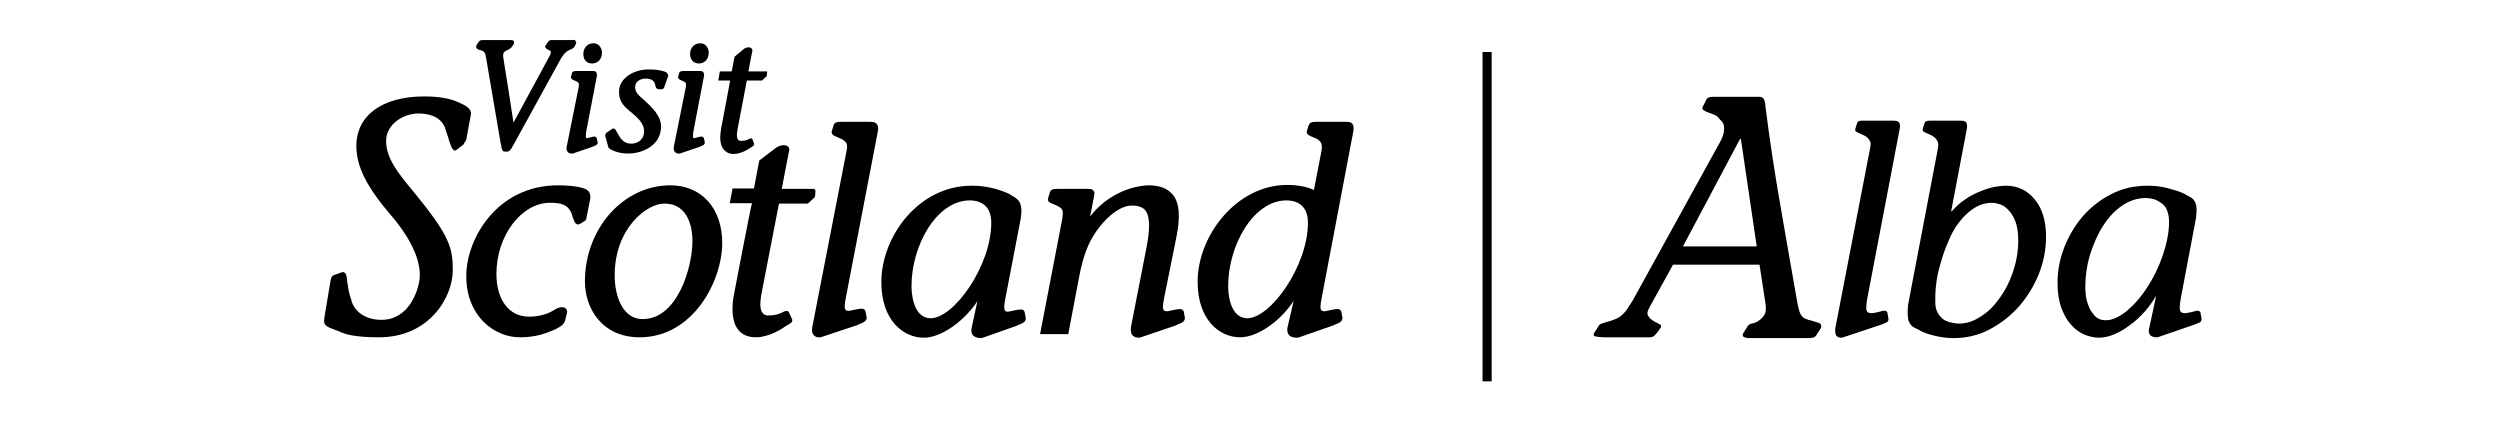
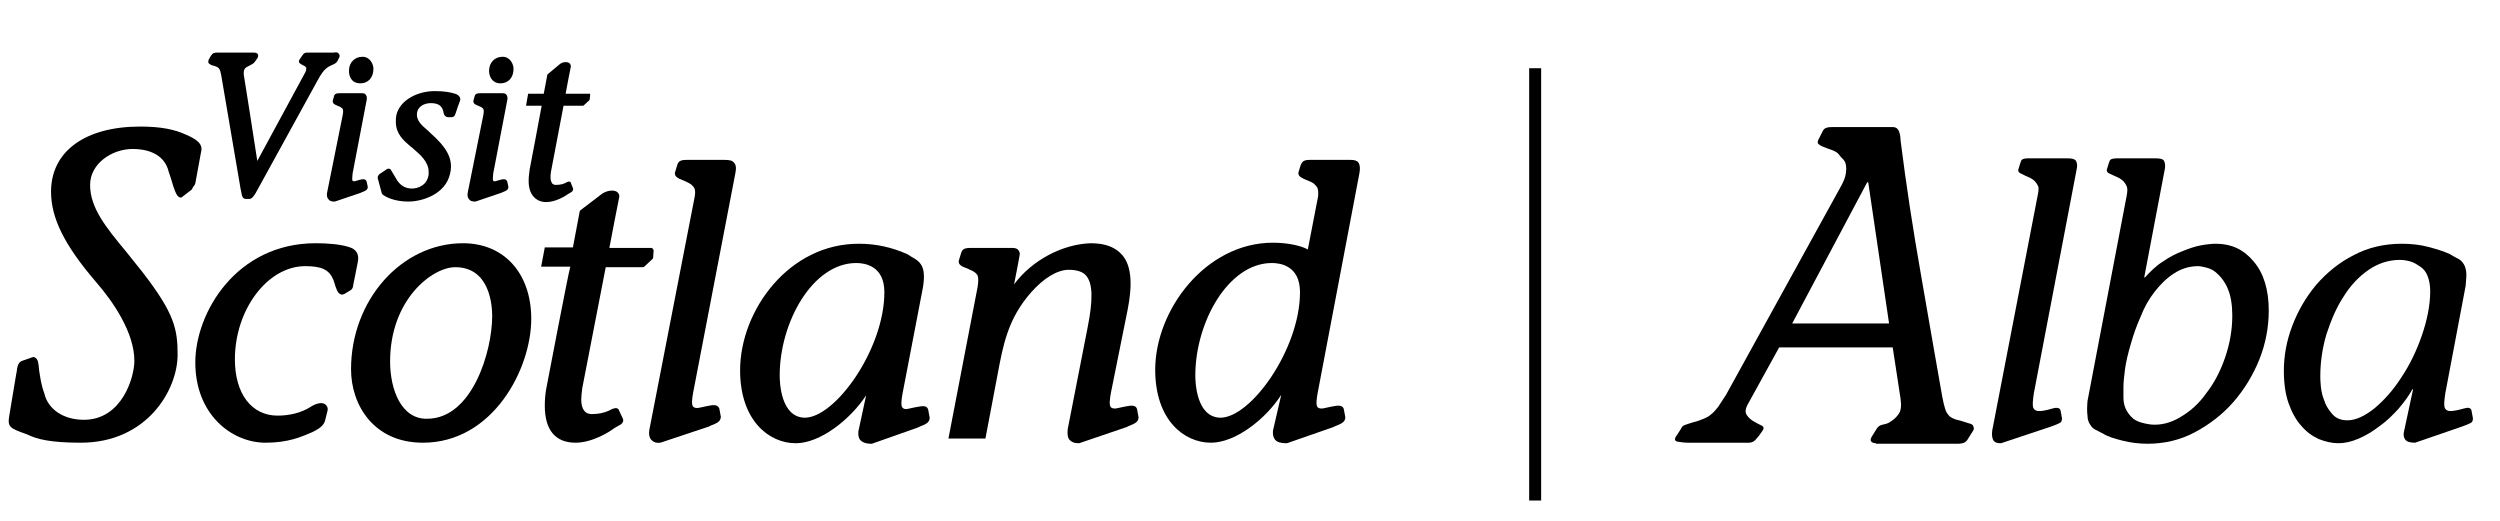
- <svg xmlns="http://www.w3.org/2000/svg" viewBox="0 0 630 110">
+ <svg xmlns="http://www.w3.org/2000/svg" viewBox="80 0 480 100">
  <g class="vs-logo vs-logo--scotland">
    <path d="M331.5,30.7c-1.2,0-1.5,0.3-1.8,1.1l-0.4,1.3c0,0.1,0,0.2,0,0.2c0,0.6,0.7,0.9,1.4,1.2c0.7,0.3,1.4,0.5,1.8,1             c0.3,0.3,0.6,0.6,0.6,1.5c0,0.3,0,0.7-0.1,1.1c0,0-1.5,7.7-1.9,9.8c-1.2-0.7-3.8-1.3-6.7-1.3c-12.9,0-22.6,12.9-22.6,24.4             c0,9.6,5.5,14,10.7,14c4.7,0,10.5-4.5,13.5-9.2c-0.4,1.8-1.5,6.5-1.5,6.5c-0.1,0.3-0.1,0.5-0.1,0.8c0,0.5,0.1,0.9,0.4,1.3             c0.4,0.5,1.1,0.7,2.2,0.7l0.1,0L336,82c0,0,0.4-0.2,0.4-0.2c1-0.4,1.9-0.7,1.9-1.7c0,0-0.3-1.6-0.3-1.6c-0.3-0.9-1.4-0.6-2.5-0.4             l-1.4,0.3c-0.5,0.1-0.9,0-1.1-0.2c-0.4-0.4-0.2-1.7,0-2.8l8-42.1c0.2-1,0.1-1.7-0.2-2.1c-0.3-0.4-0.8-0.5-1.5-0.5H331.5 M309.5,72.1             c0-10.2,6.3-21.6,14.7-21.6c1.6,0,5.4,0.5,5.4,5.6c0,10.9-9.4,24.1-15.3,24.1C309.7,80.1,309.5,73.4,309.5,72.1" />
    <path d="M274.7,54.6c0.3-1.4,1-5.2,1-5.2c0-0.2,0.1-0.4,0.1-0.6c0-0.3-0.1-0.6-0.3-0.8c-0.3-0.4-0.9-0.4-1.3-0.4h-7.9             c-1.2,0-1.6,0.3-1.8,1.1c0,0-0.4,1.3-0.4,1.3c-0.2,0.8,0.6,1.2,1.5,1.5c0.6,0.3,1.3,0.5,1.8,1c0.3,0.3,0.6,0.6,0.3,2.6l-5.6,29.1             h7.1l2.3-12.1c1.1-5.9,2-10.9,6.5-16c2.4-2.7,5-4.3,7.2-4.3c1.6,0,2.8,0.4,3.4,1.2c1.2,1.5,1.3,4.5,0.2,10L285,82.4             c-0.1,1,0,1.7,0.4,2.1c0.4,0.4,0.9,0.6,1.7,0.6l0.1,0l9.1-3.1c0,0,0.4-0.2,0.4-0.2c1-0.4,1.9-0.7,1.9-1.7c0,0-0.3-1.6-0.3-1.6             c-0.3-0.9-1.4-0.6-2.5-0.4l-1.4,0.3c-0.5,0.1-0.9,0-1.1-0.2c-0.4-0.4-0.2-1.7,0-2.8l3.2-15.9c1-5,0.7-8.5-1-10.5             c-1.3-1.5-3.2-2.3-6.1-2.3C283.9,46.9,278.1,50,274.7,54.6" />
    <path d="M222.1,71.1c0,9.6,5.5,14,10.7,14c4.7,0,10.5-4.6,13.5-9.2c-0.4,1.8-1.4,6.5-1.4,6.5c-0.1,0.3-0.1,0.6-0.1,0.9             c0,0.4,0.1,0.8,0.3,1.1c0.4,0.5,1.1,0.8,2.2,0.8l0.1,0l8.8-3.1l0.4-0.2c1-0.4,1.9-0.7,1.9-1.7c0,0-0.3-1.6-0.3-1.6             c-0.3-0.9-1.3-0.6-2.5-0.4l-1.4,0.3c-0.5,0.1-0.8,0-1-0.2c-0.4-0.4-0.2-1.7,0-2.8l3.9-20.3c0.7-4.2-0.6-5-2.2-5.9l-0.8-0.5             c-2.9-1.3-6-2-9.2-2C231.5,46.7,222.1,59.6,222.1,71.1 M229.7,72.1c0-10.2,6.3-21.6,14.7-21.6c1.6,0,5.4,0.5,5.4,5.6             c0,10.9-9.4,24.1-15.3,24.1C229.9,80.1,229.7,73.4,229.7,72.1" />
    <path d="M219.1,30.7h-7.3c-1.2,0-1.6,0.3-1.8,1.1c0,0-0.4,1.3-0.4,1.3c-0.2,0.8,0.7,1.2,1.5,1.5c0.6,0.3,1.3,0.5,1.8,1             c0.4,0.4,0.8,0.8,0.4,2.6c0,0-8.6,44.2-8.6,44.2c-0.2,1,0,1.7,0.4,2.1c0.4,0.4,0.9,0.6,1.6,0.5l0.1,0l9.3-3.1c0,0,0.4-0.2,0.4-0.2             c1-0.4,1.9-0.7,1.9-1.7c0,0-0.3-1.6-0.3-1.6c-0.4-0.9-1.4-0.6-2.5-0.4l-1.4,0.3c-0.5,0.1-0.9,0-1.1-0.2c-0.4-0.4-0.2-1.7,0-2.8             l8.1-42.1c0.2-1,0.1-1.6-0.3-2C220.6,30.8,220,30.7,219.1,30.7" />
    <path d="M195.6,37.2l-4.2,3.2l-0.1,0.2c0,0-1.2,6.4-1.3,6.9h-5.4l-0.7,3.7h5.6C189.2,52,185,74,185,74             c-0.3,1.4-0.4,2.7-0.4,3.9c0,2.3,0.5,4.1,1.5,5.3c1,1.2,2.5,1.8,4.4,1.8c3.3,0,6.7-2.2,7.3-2.7c0,0,1-0.6,1-0.6             c0.3-0.1,1.1-0.6,0.8-1.3c0,0-0.8-1.7-0.8-1.7c0-0.1-0.1-0.2-0.3-0.3c-0.3-0.1-0.6,0-0.9,0.1c-0.9,0.5-2.1,1-4,1             c-0.6,0-1.1-0.2-1.4-0.6c-0.4-0.5-0.6-1.2-0.6-2.2c0-0.6,0.1-1.4,0.2-2.2c0,0,4-20.7,4.5-23.2h7.2l0.2-0.1l1.6-1.5l0.1-0.2l0.1-1.5             l-0.3-0.4H197c0.1-0.7,1.9-9.8,1.9-9.8c0-0.1,0-0.1,0-0.2c0-0.3-0.2-0.6-0.5-0.8C197.7,36.4,196.5,36.6,195.6,37.2" />
    <path d="M147.4,70.9c0,6.8,4.3,14.1,13.8,14.1c13.4,0,20.8-14.1,20.8-23.8c0-8.7-5.2-14.5-13.1-14.5             C157.1,46.7,147.4,57.6,147.4,70.9 M154.9,69.4c0-11.9,8.1-18.1,12.5-18.1c6.6,0,7.1,7.2,7.1,9.4c0,6.7-3.8,19.7-12.5,19.7             C157.1,80.5,154.9,74.9,154.9,69.4" />
    <path d="M117.5,69.6c0,10,7,15.4,13.5,15.4c4.3,0,6.8-1.1,8.9-2l0.2-0.1c1.6-0.8,2.2-1.4,2.4-2.5c0,0,0.4-1.6,0.4-1.6             c0.1-0.5-0.1-0.9-0.5-1.2c-0.6-0.4-1.7-0.2-2.9,0.6c-1.6,1-3.8,1.6-6.2,1.6c-5,0-8.2-4.2-8.2-10.8c0-9.6,6.3-17.9,13.5-17.9             c3.2,0,4.6,0.7,5.4,2.6l0.2,0.6c0.3,1,0.6,2,1.2,2.2c0.2,0.1,0.4,0.1,0.8-0.1c0,0,0.8-0.5,0.8-0.5c0.7-0.3,0.8-0.8,0.8-1.1             c0,0.1,0.9-4.5,0.9-4.5c0.3-1.5-0.3-2.5-1.8-2.9c-1.6-0.5-3.9-0.7-6.3-0.7C125.4,46.7,117.5,60,117.5,69.6" />
    <path d="M89.8,36.8c0,5.1,2.6,10.3,8.6,17.3c3.4,3.9,7.4,9.8,7.4,15.2c0,3-2.3,11.3-9.7,11.3c-3.9,0-6.9-2-7.6-5.1             c-0.6-1.6-0.8-3.2-1-4.5c-0.1-1.3-0.2-2-0.7-2.3c-0.1-0.1-0.3-0.2-0.6-0.1c0,0-2,0.7-2,0.7c-0.8,0.3-0.9,1.3-1,2.1l-0.1,0.5             l-1.3,7.8c-0.4,2.3,0,2.5,3.4,3.7C87,84.3,89.6,85,95.5,85c12.7,0,18.6-10.1,18.6-16.9c0-4.9-0.6-7.9-6.7-15.8l-3.2-4             c-3.9-4.7-6.9-8.4-6.9-12.8c0-4.1,4.2-6.9,8.2-6.9c2.2,0,6,0.6,6.9,4.4c0,0,0.4,1.2,0.4,1.2c0.7,2.4,1.1,3.5,1.7,3.7             c0.2,0.1,0.4,0,0.5-0.1l1.8-1.4l0.1-0.1L117,36c0.2-0.2,0.4-0.5,0.5-0.8c0,0,1.1-6,1.1-6c0.5-1.7-1.2-2.6-2.8-3.3             c-2.3-1.1-5.1-1.6-8.9-1.6C96.3,24.3,89.8,29.1,89.8,36.8" />
  </g>
  <g class="vs-logo-visit">
    <path d="M147,13.6c0-1.6,1.1-2.7,2.6-2.7c1.5,0,2.1,1.5,2.1,2.3c0,1.8-1.1,2.8-2.5,2.8C147.5,16,147,14.7,147,13.6" />
    <path d="M173.9,13.6c0-1.6,1.1-2.7,2.6-2.7c1.5,0,2.1,1.5,2.1,2.3c0,1.8-1.1,2.8-2.5,2.8             C174.5,16,173.9,14.7,173.9,13.6" />
    <path d="M144.1,10.1l-0.2,0h-5c-0.5,0-0.7,0.3-0.8,0.5l-0.1,0.1c0,0-0.4,0.6-0.4,0.6c-0.1,0.1-0.2,0.3-0.2,0.4             c0,0.1,0,0.1,0,0.2c0.1,0.3,0.4,0.4,0.7,0.6c0.3,0.1,0.6,0.3,0.7,0.5c0,0.1,0,0.1,0,0.2c0,0.2-0.1,0.6-0.3,0.9             c0,0-7.3,13.5-9.1,16.8c-0.2-1.5-2.6-16.6-2.6-16.6c0-0.1,0-0.3,0-0.4c0-0.8,0.5-1,1.1-1.3c0.4-0.2,0.8-0.4,1-0.7             c0,0,0.5-0.7,0.5-0.7c0.2-0.3,0.2-0.6,0.1-0.8c-0.1-0.2-0.4-0.3-0.8-0.3h-6.9c-0.6,0-0.9,0-1.3,0.6l-0.4,0.7             c-0.1,0.2-0.1,0.3-0.1,0.4c0,0.1,0,0.1,0,0.2c0.1,0.3,0.5,0.4,0.6,0.5c1.5,0.4,1.6,0.5,1.9,2.1l3.7,21.7l0.1,0.4             c0.1,0.7,0.2,1.5,0.9,1.5h0.7c0.4,0,0.9-0.5,1.5-1.7l11.6-21.1c0.5-0.9,1.1-2,2.1-2.6l0.6-0.3c0.5-0.2,0.9-0.4,1.1-0.8             c0,0,0.3-0.6,0.3-0.6c0.1-0.1,0.1-0.3,0.1-0.4c0-0.1,0-0.2-0.1-0.3C144.9,10,144.5,10,144.1,10.1" />
    <path d="M149.5,17.9h-4.3c-0.6,0-1,0.1-1.1,0.7c0,0-0.2,0.7-0.2,0.7c-0.1,0.6,0.4,0.8,0.9,1c0.3,0.1,0.7,0.3,0.9,0.5             c0.1,0.1,0.3,0.3,0.1,1.3L142.8,37c-0.1,0.6,0,1,0.3,1.3c0.2,0.3,0.6,0.4,1.1,0.4l0.1,0l5-1.7c0,0,0.2-0.1,0.2-0.1             c0.5-0.2,1.2-0.4,1.1-1.1c0,0-0.2-0.9-0.2-0.9c-0.2-0.7-0.9-0.5-1.6-0.3l-0.7,0.2c-0.2,0-0.4,0-0.4-0.1c-0.1-0.1-0.1-0.6,0-1.4             l2.7-14.1c0.1-0.4,0-0.7-0.1-0.9C150.1,17.9,149.8,17.9,149.5,17.9" />
    <path d="M156.1,22.1c-0.1,0.5-0.1,0.9-0.1,1.3c0,2.3,1.5,3.6,2.8,4.7l0.4,0.3c0,0,0.2,0.2,0.2,0.2             c1.3,1.1,2.9,2.5,2.9,4.4c0,0.1,0,0.3,0,0.5c-0.3,2.2-2.2,2.7-3.2,2.7c-1.2,0-2.1-0.5-2.8-1.5c0,0-1.2-2-1.2-2c0,0-0.1-0.3-0.4-0.3             c-0.3-0.1-0.6,0.2-0.6,0.2c0,0-1.2,0.8-1.2,0.8c-0.5,0.4-0.4,0.9-0.3,1.1c0,0,0.7,2.6,0.7,2.6l0.1,0.2c0.6,0.5,2.3,1.4,5,1.4             c2.7,0,7.1-1.4,8-5.3c0.8-3.1-1-5.4-3.8-7.9l-0.3-0.3c-1.4-1.2-2.5-2.1-2.2-3.7c0.2-1,1.3-1.7,2.6-1.7c1.6,0,2.3,0.6,2.5,2             c0.1,0.4,0.4,0.7,0.9,0.7h0.6c0.6,0,0.7-0.5,0.9-1.1l0.3-0.9c0,0,0.4-1.1,0.4-1.1c0.1-0.2,0.1-0.5,0-0.7c-0.2-0.4-0.6-0.6-0.9-0.7             c-1-0.3-2.1-0.5-3.7-0.5C160.4,17.4,156.8,19.1,156.1,22.1" />
    <path d="M176.5,17.9h-4.3c-0.6,0-1,0.1-1.1,0.7c0,0-0.2,0.7-0.2,0.7c-0.1,0.6,0.4,0.8,0.9,1c0.3,0.1,0.7,0.3,0.9,0.5             c0.1,0.1,0.3,0.3,0.1,1.3L169.8,37c-0.1,0.6,0,1,0.3,1.3c0.2,0.3,0.6,0.4,1.1,0.4l0.1,0l5-1.7c0,0,0.2-0.1,0.2-0.1             c0.5-0.2,1.2-0.4,1.1-1.1c0,0-0.2-0.9-0.2-0.9c-0.2-0.7-0.9-0.5-1.6-0.3l-0.7,0.2c-0.2,0-0.4,0-0.4-0.1c-0.1-0.1-0.1-0.6,0-1.4             l2.7-14.1c0.1-0.4,0-0.7-0.1-0.9C177.1,17.9,176.7,17.9,176.5,17.9" />
    <path d="M187.5,12.3l-2.4,2c0,0-0.6,3.2-0.7,3.7c-0.4,0-3,0-3,0l-0.4,2.3c0,0,2.4,0,3,0c-0.1,0.7-2.3,12.2-2.3,12.2             c-0.1,0.8-0.2,1.5-0.2,2.2c0,1.3,0.3,2.3,0.9,3c0.6,0.7,1.4,1.1,2.5,1.1c1.8,0,3.7-1.2,4.1-1.5c0,0,0.5-0.3,0.5-0.3             c0.6-0.3,0.6-0.7,0.5-0.9c0,0-0.4-1-0.4-1c0-0.1-0.1-0.2-0.2-0.2c-0.2-0.1-0.4,0-0.6,0.1c-0.5,0.3-1.1,0.5-2.1,0.5             c-0.3,0-0.5-0.1-0.7-0.3c-0.1-0.2-0.3-0.5-0.3-1.1c0-0.3,0-0.7,0.1-1.2c0,0,2.3-12,2.4-12.6h3.8l1.2-1.1l0.1-0.8l0-0.4             c0,0-4.1,0-4.7,0c0.1-0.7,1-5.2,1-5.2c0,0,0-0.1,0-0.1c0-0.2-0.1-0.4-0.3-0.6C188.8,11.8,188,11.9,187.5,12.3" />
  </g>
  <g class="vs-logo-alba">
    <path d="M464.2,85.1c-0.7,0-1.2-0.1-1.5-0.6c-0.2-0.4-0.3-1-0.2-1.8l8.7-45c0.2-1,0.3-1.6,0.1-2             c-0.2-0.4-0.4-0.7-0.6-0.9c-0.3-0.3-0.6-0.5-1-0.7c-0.4-0.2-0.8-0.3-1.1-0.5c-0.3-0.1-0.6-0.3-0.8-0.4c-0.2-0.1-0.3-0.3-0.3-0.6             l0.4-1.3c0.1-0.3,0.2-0.6,0.4-0.7c0.2-0.1,0.5-0.2,1.1-0.2h7.5c0.9,0,1.4,0.1,1.7,0.5c0.2,0.4,0.3,0.9,0.1,1.7l-8.2,42.9             c-0.2,1.4-0.3,2.3-0.1,2.8c0.2,0.5,0.7,0.7,1.6,0.6c0.8-0.1,1.5-0.3,2.2-0.5c0.7-0.2,1.2-0.1,1.4,0.3l0.3,1.6c0,0.5-0.1,0.8-0.6,1             c-0.4,0.2-1,0.4-1.5,0.6L464.2,85.1z" />
    <path d="M488.3,37.7c0.2-1,0.2-1.6,0-2c-0.2-0.4-0.4-0.7-0.6-0.9c-0.3-0.3-0.6-0.5-1-0.7c-0.4-0.2-0.7-0.3-1.1-0.5             c-0.3-0.1-0.6-0.3-0.8-0.4c-0.2-0.1-0.3-0.3-0.3-0.6l0.4-1.3c0.1-0.3,0.2-0.6,0.4-0.7c0.2-0.1,0.6-0.2,1.1-0.2h7.4             c0.9,0,1.5,0.1,1.7,0.5c0.2,0.4,0.3,1,0.1,1.8l-3.9,20.5l0.1,0.1c1.1-1.2,2.2-2.3,3.5-3.1c1.3-0.9,2.5-1.5,3.8-2             c1.2-0.5,2.4-0.9,3.5-1.1c1.1-0.2,2.1-0.3,2.9-0.3c2.9,0,5.3,1.1,7.2,3.4c1.9,2.2,2.9,5.4,2.9,9.4c0,3.2-0.6,6.4-1.8,9.4             c-1.2,3-2.9,5.8-5,8.2c-2.1,2.4-4.6,4.3-7.4,5.8c-2.8,1.5-5.9,2.2-9.1,2.2c-1.6,0-3.2-0.2-4.8-0.6c-1.6-0.4-2.9-0.8-3.8-1.4             c-0.5-0.2-0.9-0.5-1.4-0.7c-0.4-0.2-0.8-0.6-1-1c-0.3-0.4-0.5-1-0.5-1.7c-0.1-0.7-0.1-1.6,0-2.8L488.3,37.7z M492.9,81.5             c1.9,0.2,3.9-0.3,5.7-1.4c1.9-1.1,3.6-2.6,5-4.6c1.5-1.9,2.7-4.2,3.6-6.8c0.9-2.6,1.4-5.3,1.4-8.1c0-2.1-0.3-3.8-0.8-5             c-0.5-1.3-1.2-2.2-1.9-2.9c-0.7-0.7-1.4-1.1-2.2-1.3c-0.7-0.2-1.3-0.3-1.6-0.3c-1.8,0-3.3,0.5-4.7,1.4c-1.4,0.9-2.6,2.1-3.7,3.5             s-2,3-2.7,4.8c-0.8,1.8-1.4,3.5-1.9,5.3c-0.5,1.7-0.9,3.3-1.1,4.8c-0.2,1.5-0.3,2.6-0.3,3.5v1.8c0,0.8,0.1,1.5,0.4,2.2             c0.3,0.7,0.8,1.4,1.5,2C490.4,81,491.5,81.3,492.9,81.5" />
    <path d="M543.3,74.8l-0.1-0.1c-0.7,1.3-1.6,2.5-2.7,3.8c-1.1,1.2-2.3,2.4-3.6,3.3c-1.3,1-2.6,1.8-4,2.4             c-1.4,0.6-2.7,0.9-3.9,0.9c-1.3,0-2.5-0.3-3.8-0.8c-1.3-0.6-2.4-1.4-3.4-2.6c-1-1.1-1.8-2.6-2.4-4.3c-0.6-1.7-0.9-3.8-0.9-6.2             c0-2.8,0.5-5.7,1.6-8.6c1.1-2.9,2.6-5.5,4.6-7.9c2-2.3,4.4-4.3,7.2-5.7c2.8-1.5,5.9-2.2,9.3-2.2c1.8,0,3.5,0.2,5,0.6             c1.5,0.4,2.9,0.8,4.2,1.4c0.5,0.3,1,0.6,1.4,0.8c0.5,0.2,0.8,0.5,1.1,0.9c0.3,0.4,0.5,0.9,0.6,1.6c0.1,0.7,0,1.6-0.1,2.8l-3.9,20.6             c-0.2,1.4-0.3,2.3-0.1,2.8c0.2,0.5,0.7,0.7,1.5,0.6c0.8-0.1,1.6-0.3,2.3-0.5c0.7-0.2,1.1-0.1,1.3,0.3l0.3,1.6c0,0.5-0.1,0.8-0.6,1             c-0.4,0.2-1,0.4-1.5,0.6l-9,3.1c-1,0-1.6-0.2-1.9-0.6c-0.3-0.4-0.4-1-0.2-1.7L543.3,74.8z M530.7,80.7c1.6,0,3.3-0.8,5.2-2.3             c1.9-1.6,3.6-3.5,5.2-6c1.6-2.4,2.9-5.1,3.9-8c1-2.9,1.6-5.8,1.6-8.5c0-1.2-0.2-2.1-0.5-2.9c-0.3-0.8-0.8-1.4-1.4-1.8             c-0.6-0.4-1.2-0.8-1.9-1c-0.7-0.2-1.4-0.3-2-0.3c-2.1,0-4.1,0.6-6,1.9c-1.9,1.3-3.5,3-4.8,5.1c-1.4,2.1-2.4,4.5-3.3,7.2             c-0.8,2.7-1.2,5.4-1.2,8.1c0,0.4,0,1.1,0.1,2c0.1,0.9,0.3,1.9,0.7,2.8c0.3,1,0.9,1.8,1.5,2.5C528.5,80.3,529.4,80.7,530.7,80.7" />
    <path d="M440.2,85.1c-0.4,0-0.7-0.1-0.9-0.3c-0.2-0.2-0.2-0.5,0.1-1l1-1.6c0.2-0.3,0.6-0.6,1.2-0.7             c0.6-0.1,1.1-0.3,1.6-0.7c0.5-0.3,1-0.8,1.4-1.4c0.4-0.6,0.5-1.6,0.3-2.9l-1.5-9.8h-21.8l-5.9,10.7c-0.6,1-0.7,1.8-0.3,2.3             c0.3,0.5,0.8,0.9,1.3,1.2c0.5,0.3,1.1,0.6,1.5,0.8c0.5,0.2,0.5,0.6,0.2,1l-0.7,1c-0.2,0.2-0.4,0.5-0.7,0.8c-0.3,0.3-0.7,0.5-1.2,0.5             h-11.7c-0.7,0-1.3-0.1-2-0.2c-0.6-0.1-0.7-0.6-0.1-1.3l0.7-1.1c0.2-0.4,0.4-0.7,0.8-0.8c0.3-0.1,0.8-0.3,1.5-0.5             c0.9-0.2,1.6-0.5,2.1-0.7c0.5-0.2,1.1-0.5,1.5-0.9c0.5-0.4,0.9-0.9,1.3-1.4c0.4-0.6,0.9-1.4,1.5-2.3l22.1-40.1             c0.5-0.9,0.8-1.7,0.9-2.4c0.1-0.7,0.1-1.2,0-1.7c-0.1-0.5-0.3-0.8-0.6-1.1c-0.3-0.3-0.5-0.5-0.7-0.8c-0.3-0.4-0.8-0.7-1.4-0.9             c-0.6-0.2-1.1-0.4-1.6-0.6c-0.5-0.2-0.8-0.4-1-0.6c-0.2-0.2-0.1-0.6,0.2-1.1l0.6-1.2c0.2-0.5,0.5-0.7,0.9-0.8             c0.3-0.1,0.8-0.1,1.2-0.1h11.5c0.5,0,0.9,0.3,1.1,0.8c0.2,0.5,0.3,1.1,0.3,1.7c1.1,8.7,2.4,17.2,3.9,25.7s2.8,16.3,4.1,23.5             c0.2,1.1,0.4,1.9,0.6,2.5c0.2,0.6,0.5,1,0.8,1.3c0.3,0.3,0.8,0.5,1.4,0.7c0.6,0.1,1.4,0.4,2.4,0.7c0.5,0.1,0.7,0.3,0.8,0.6             c0.1,0.3,0.1,0.5,0,0.7l-1.2,1.9c-0.2,0.3-0.5,0.5-0.9,0.6c-0.4,0.1-0.7,0.1-1.1,0.1H440.2z M442.7,62.1l-4-27.1h-0.2l-14.4,27.1             H442.7z" />
  </g>
  <rect x="373.6" y="13.1" class="vs-logo-bar" width="2.3" height="83" />
</svg>
